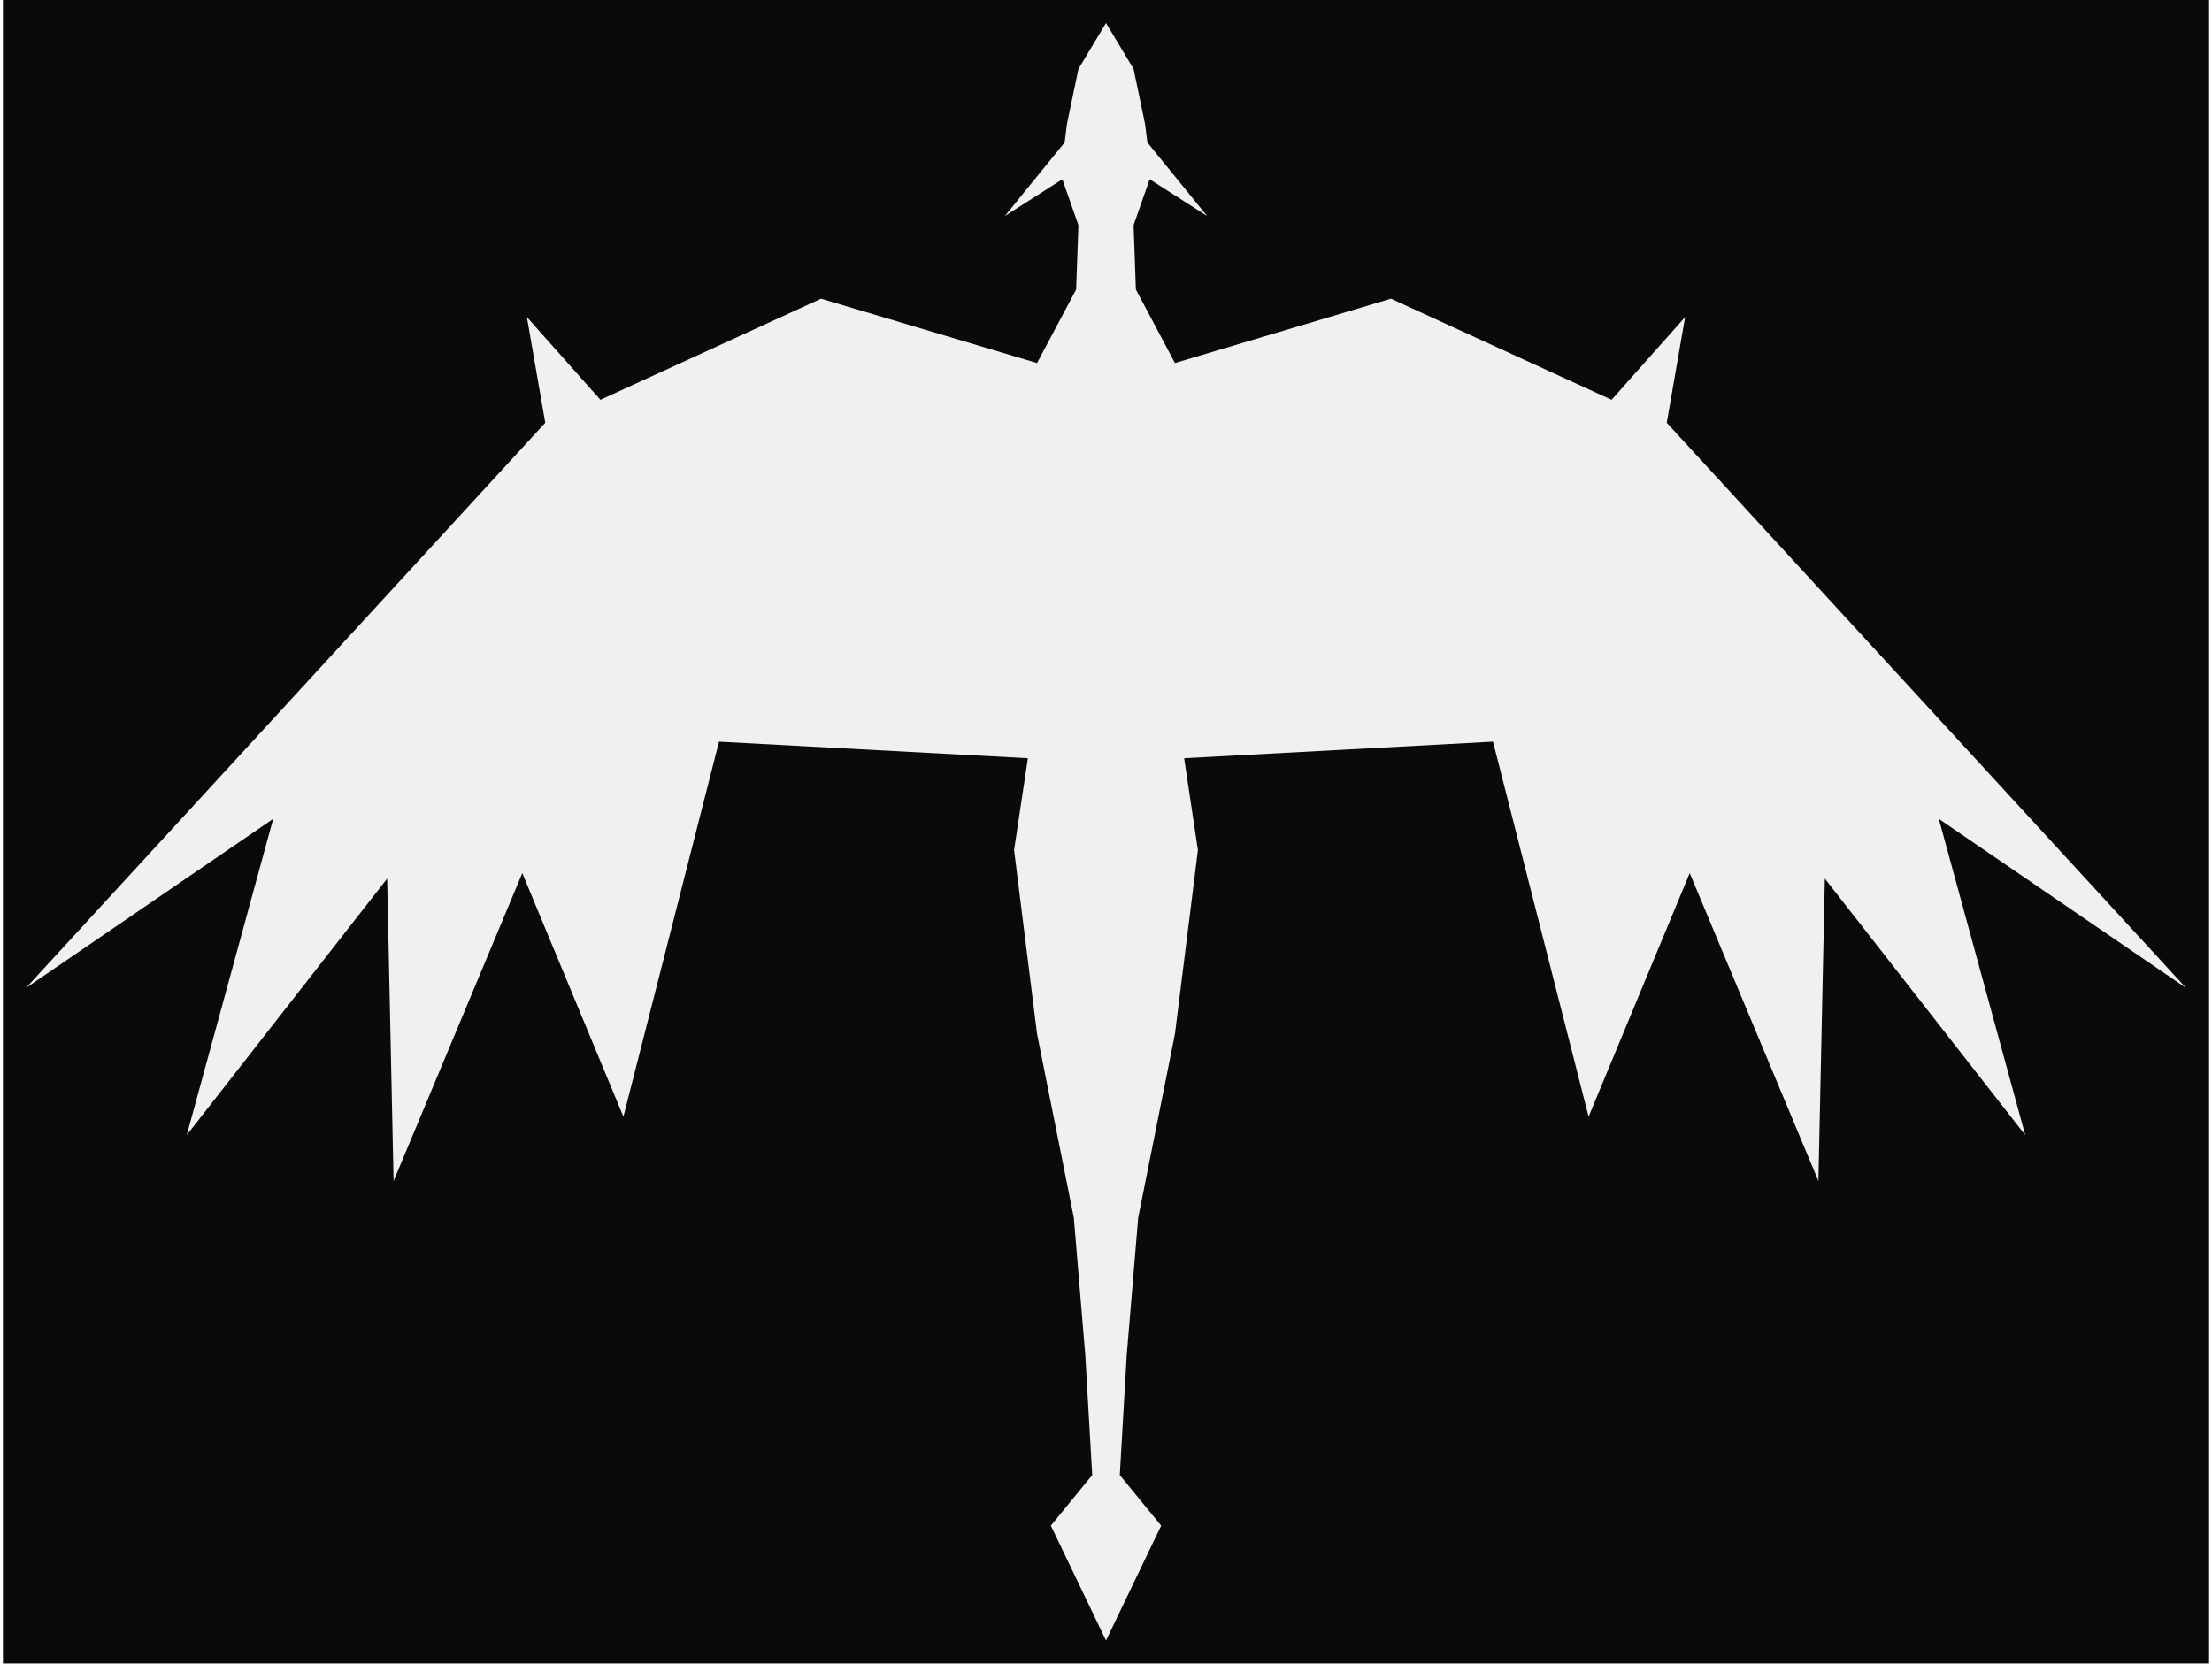
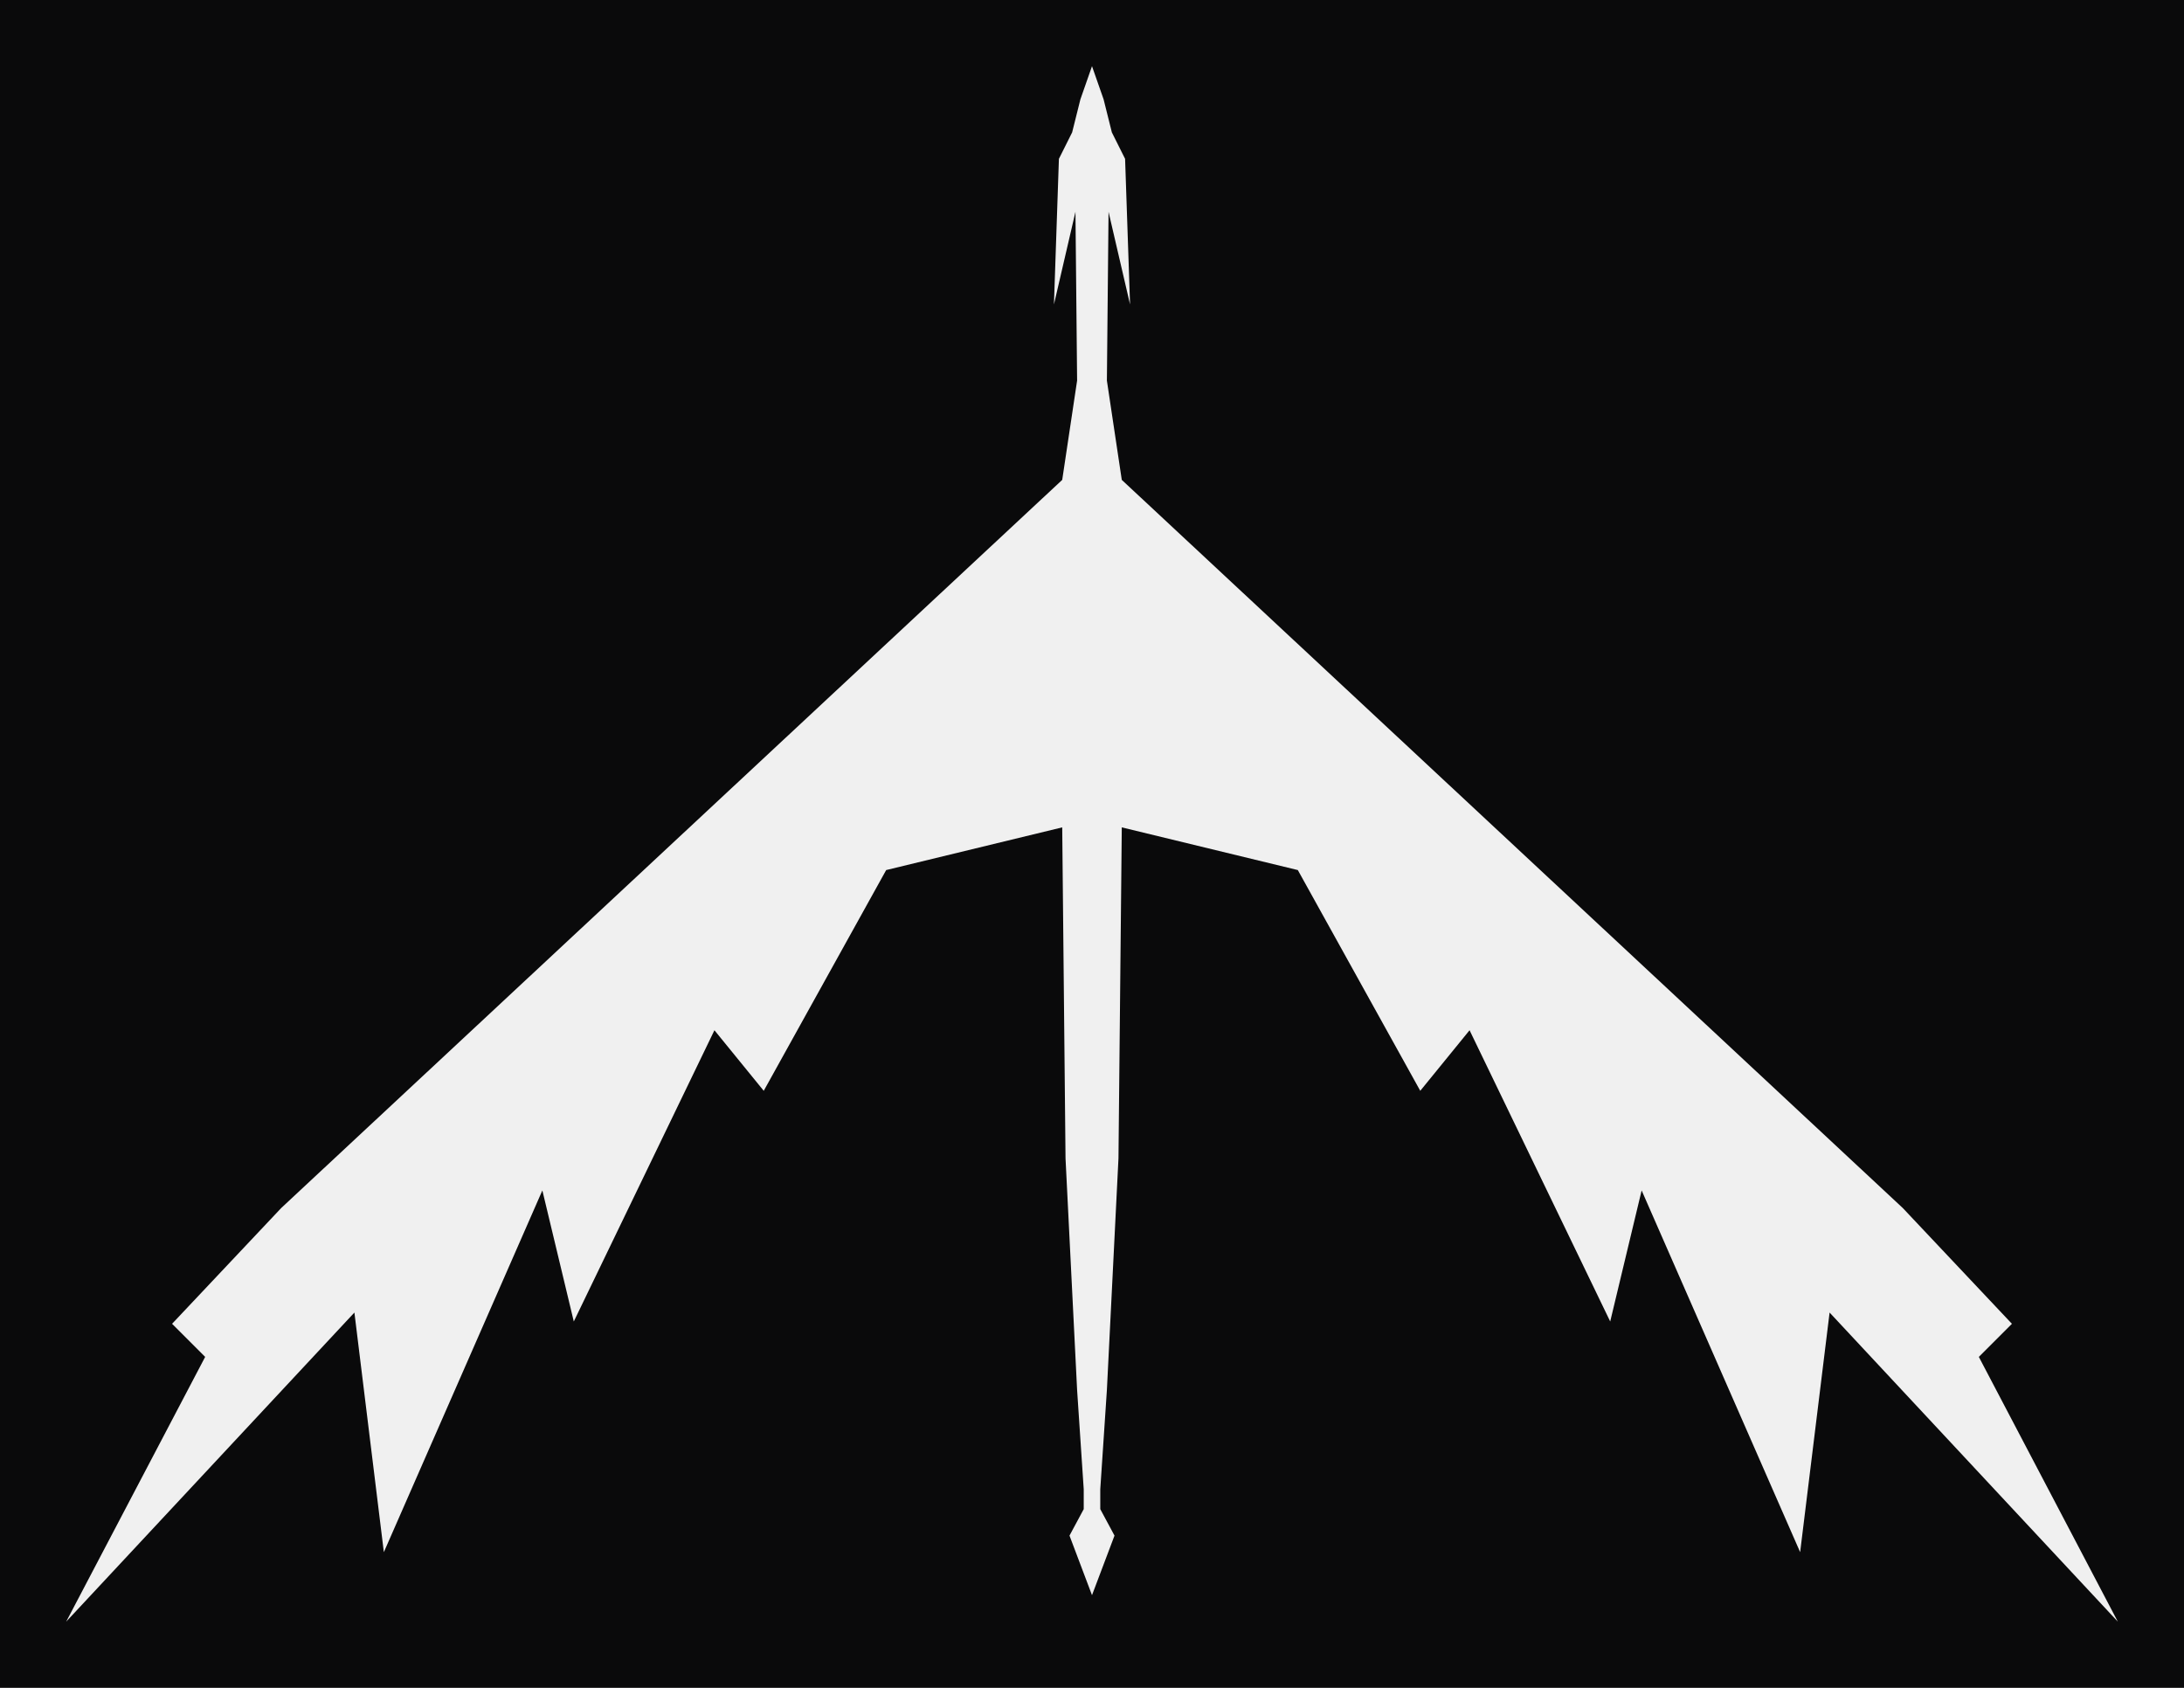
- <svg xmlns="http://www.w3.org/2000/svg" viewBox="-240 -185 480 362" width="460" height="346">
-   <rect id="preview" x="-240" y="-185" width="480" height="362" fill="#0a0a0b" />
-   <path id="emblem" d="M 0 -180 L 6 -170 L 8.5 -158 L 9 -154 L 22 -138 L 9.5 -146 L 6 -136 L 6.5 -122 L 15 -106 L 62 -120 L 110 -98 L 126 -116 L 122 -93 L 235 30 L 181.2 -6.8 L 200 62 L 156.4 6.2 L 155 72 L 127 5 L 105 58 L 84.2 -23.6 L 17 -20 L 20 -0 L 15 40 L 7 80 L 4.5 110 L 3 136 L 12 147 L 0 172 L -12 147 L -3 136 L -4.5 110 L -7 80 L -15 40 L -20 -0 L -17 -20 L -84.2 -23.6 L -105 58 L -127 5 L -155 72 L -156.4 6.2 L -200 62 L -181.2 -6.8 L -235 30 L -122 -93 L -126 -116 L -110 -98 L -62 -120 L -15 -106 L -6.5 -122 L -6 -136 L -9.5 -146 L -22 -138 L -9 -154 L -8.5 -158 L -6 -170 Z" fill="#f0f0f0" />
+ <svg xmlns="http://www.w3.org/2000/svg" viewBox="-330 -320 660 510" width="660" height="510">
+   <rect id="preview" x="-330" y="-320" width="660" height="510" fill="#0a0a0b" />
+   <path id="emblem" d="M 0 -300 L -3.5 -290 L -6 -280 L -10 -272 L -11.5 -228 L -5 -256 L -4.5 -205 L -9 -175 L -245 45 L -278 80 L -268 90 L -310 170 L -222.9 76.6 L -214 149 L -166.1 39.7 L -156.6 79.3 L -114.1 -8.7 L -99.2 9.6 L -62.2 -57.1 L -9 -70 L -8 30 L -4.5 100 L -2.5 130 L -2.5 136 L -6.8 144 L 0 162 L 6.8 144 L 2.5 136 L 2.5 130 L 4.5 100 L 8 30 L 9 -70 L 62.2 -57.1 L 99.2 9.6 L 114.1 -8.7 L 156.6 79.3 L 166.1 39.7 L 214 149 L 222.9 76.6 L 310 170 L 268 90 L 278 80 L 245 45 L 9 -175 L 4.5 -205 L 5 -256 L 11.5 -228 L 10 -272 L 6 -280 L 3.5 -290 Z" fill="#f0f0f0" />
</svg>
